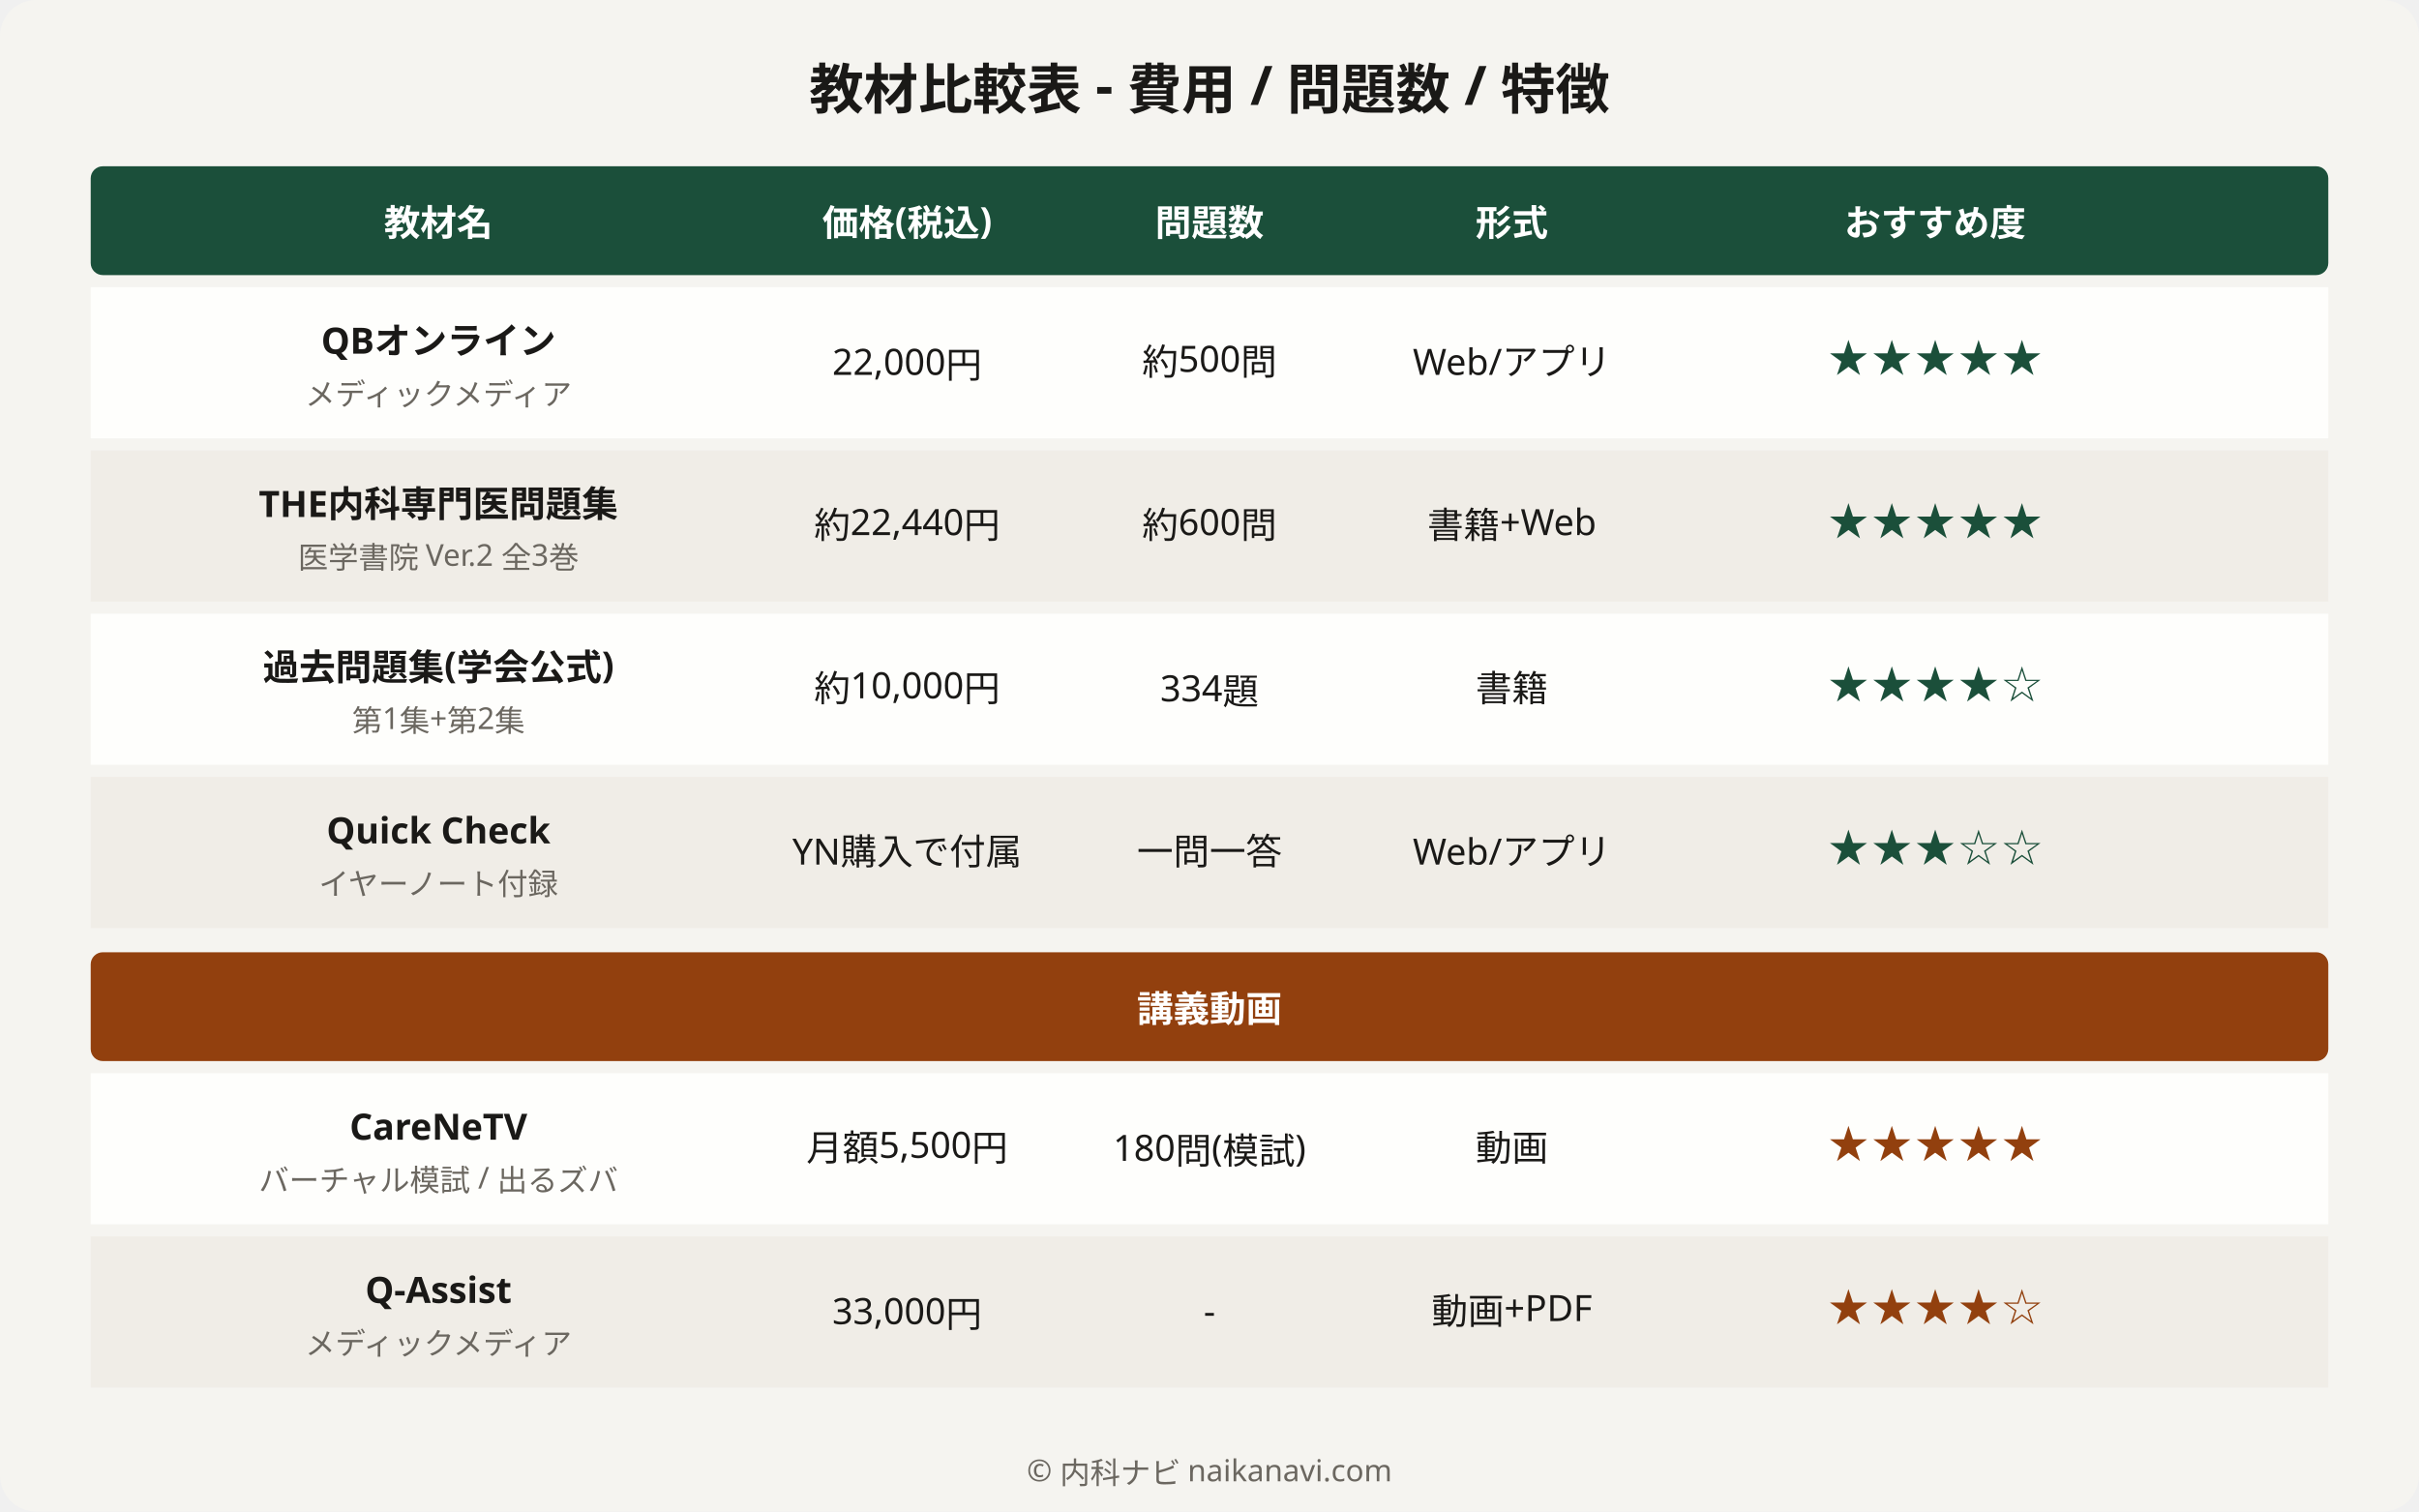
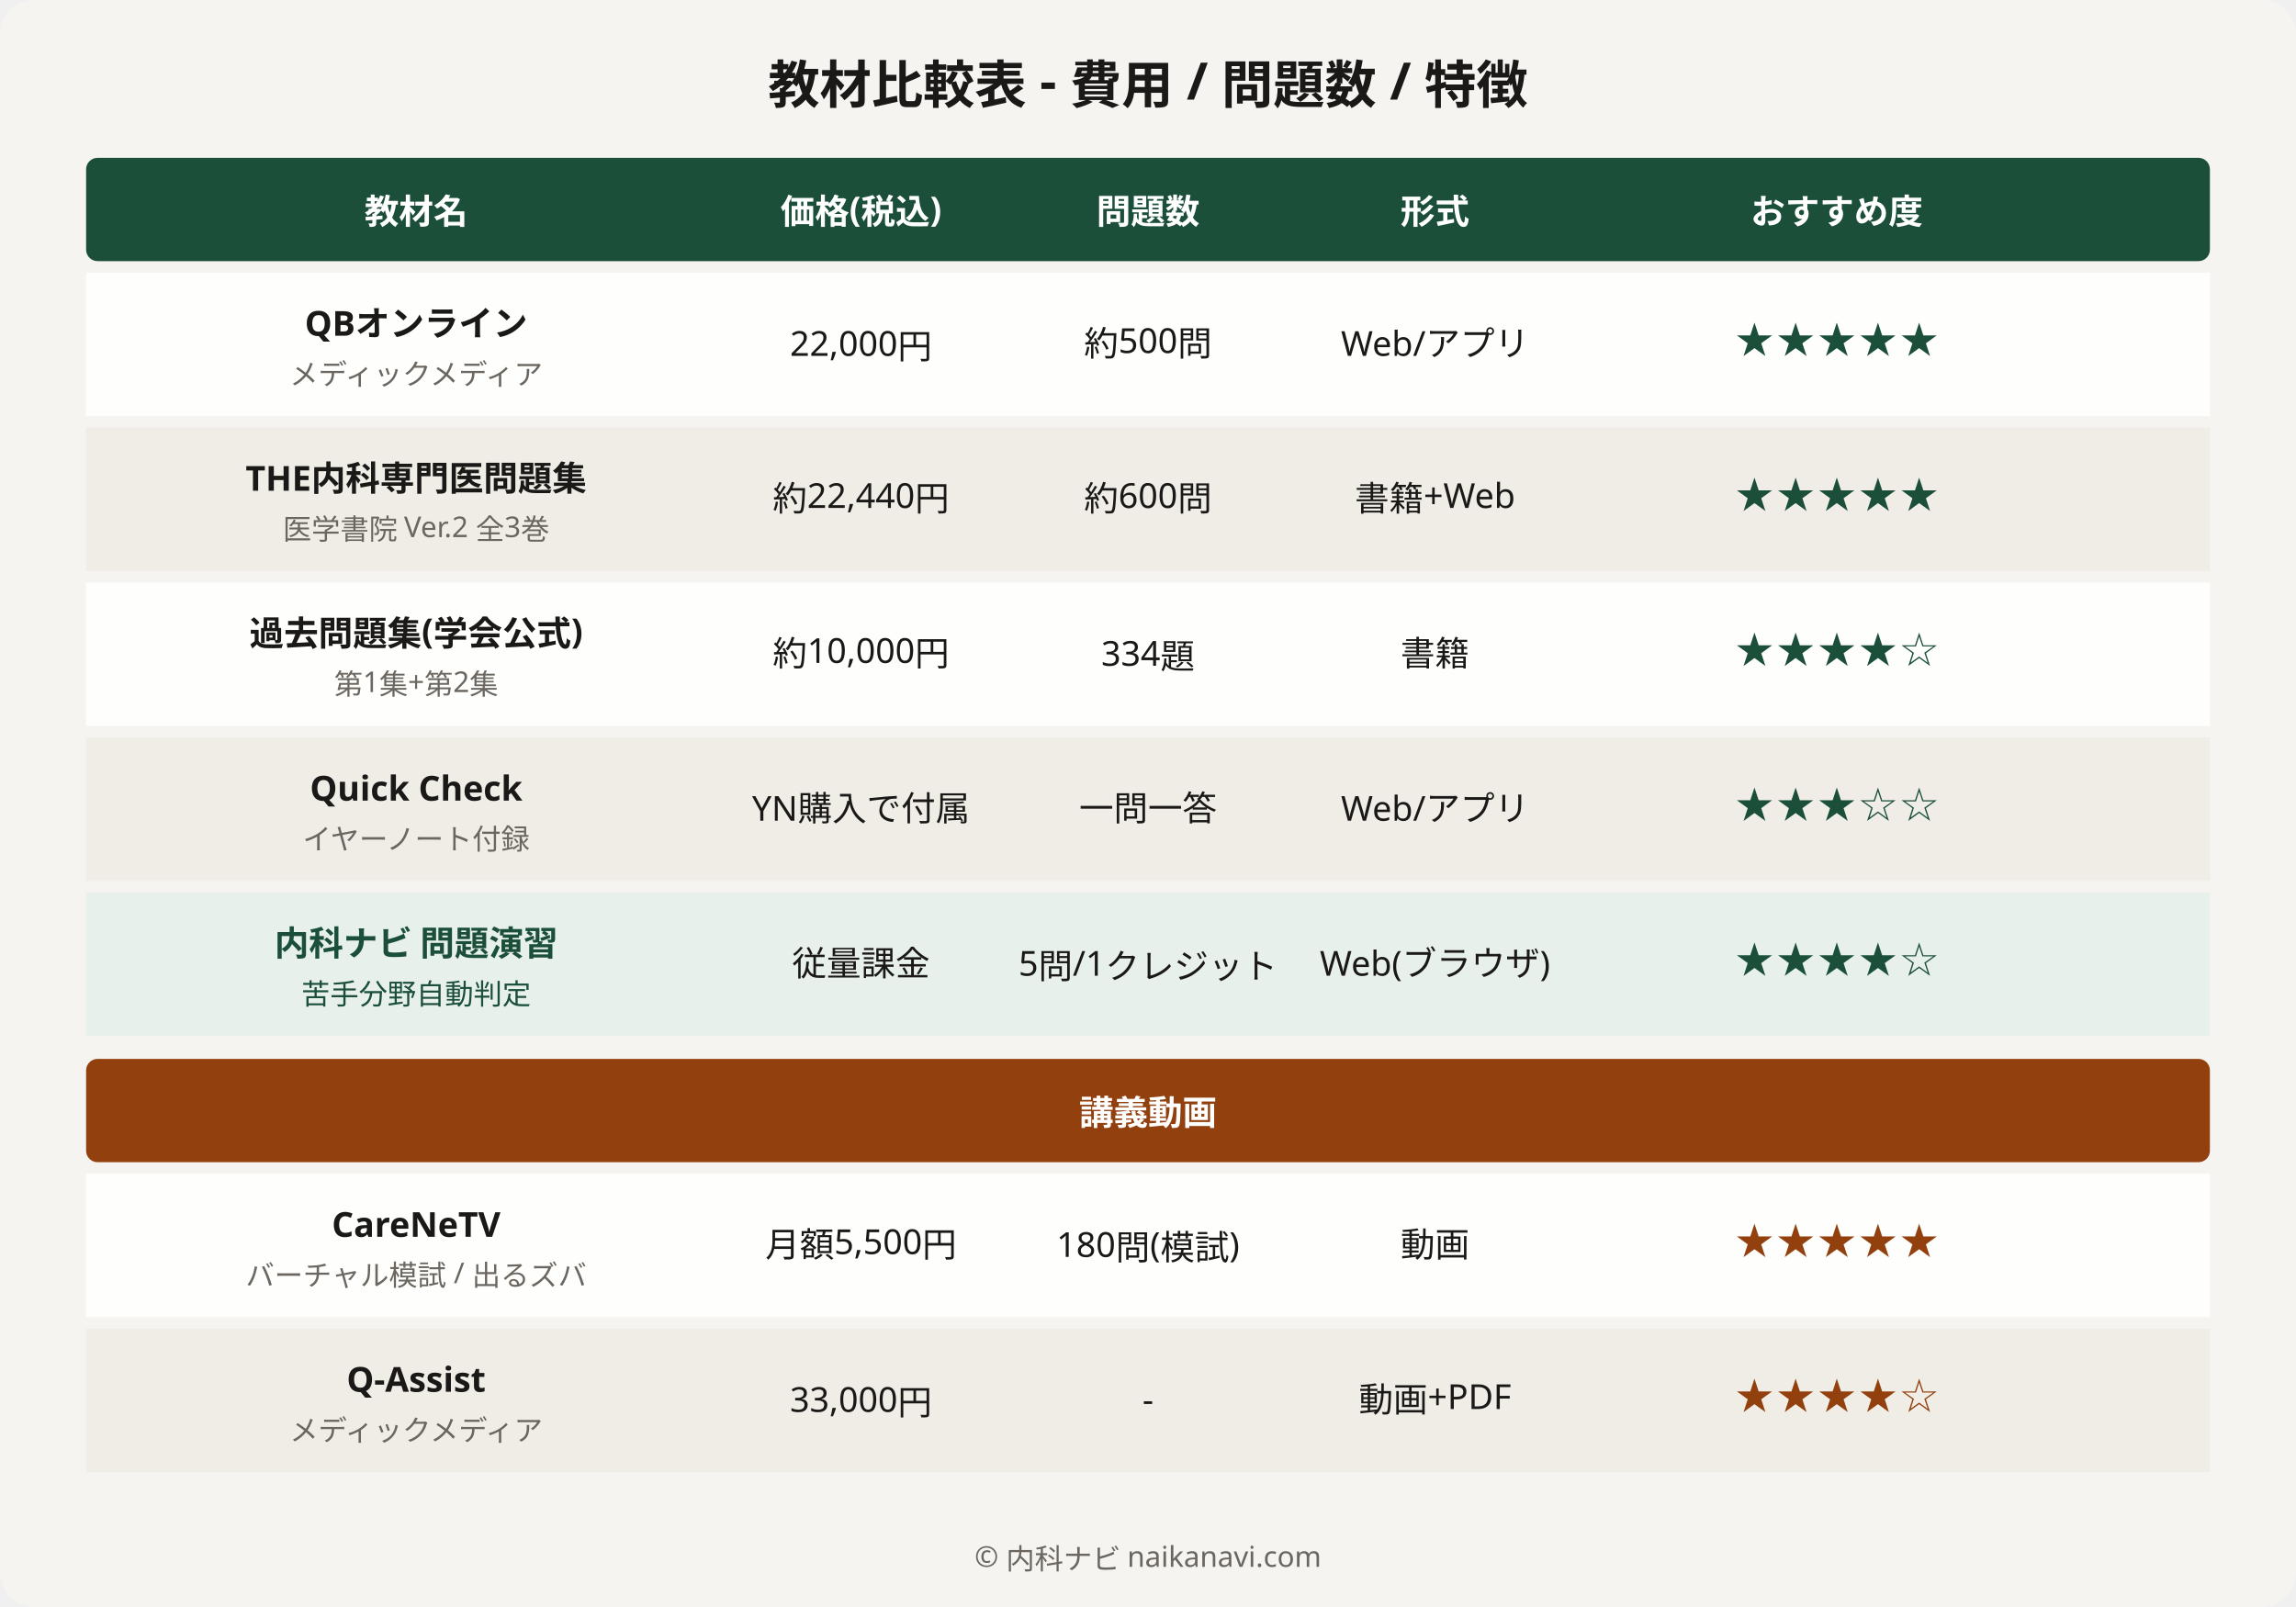
- <svg xmlns="http://www.w3.org/2000/svg" viewBox="0 0 800 500" font-family="'Noto Sans JP', sans-serif">
-   <rect width="800" height="500" fill="#F5F4F0" rx="12" />
+ <svg xmlns="http://www.w3.org/2000/svg" viewBox="0 0 800 560" font-family="'Noto Sans JP', sans-serif">
+   <rect width="800" height="560" fill="#F5F4F0" rx="12" />
  <text x="400" y="36" text-anchor="middle" font-size="18" font-weight="bold" fill="#1A1917">教材比較表 - 費用 / 問題数 / 特徴</text>
  <rect x="30" y="55" width="740" height="36" rx="4" fill="#1B4F3A" />
  <text x="145" y="78" text-anchor="middle" font-size="12" fill="#fff" font-weight="bold">教材名</text>
  <text x="300" y="78" text-anchor="middle" font-size="12" fill="#fff" font-weight="bold">価格(税込)</text>
  <text x="400" y="78" text-anchor="middle" font-size="12" fill="#fff" font-weight="bold">問題数</text>
  <text x="500" y="78" text-anchor="middle" font-size="12" fill="#fff" font-weight="bold">形式</text>
  <text x="640" y="78" text-anchor="middle" font-size="12" fill="#fff" font-weight="bold">おすすめ度</text>
  <rect x="30" y="95" width="740" height="50" rx="0" fill="#FEFEFC" />
  <text x="145" y="117" text-anchor="middle" font-size="12" font-weight="bold" fill="#1A1917">QBオンライン</text>
  <text x="145" y="134" text-anchor="middle" font-size="10" fill="#6B6760">メディックメディア</text>
  <text x="300" y="124" text-anchor="middle" font-size="12" fill="#1A1917">22,000円</text>
  <text x="400" y="124" text-anchor="middle" font-size="12" fill="#1A1917">約500問</text>
  <text x="500" y="124" text-anchor="middle" font-size="12" fill="#1A1917">Web/アプリ</text>
  <text x="640" y="124" text-anchor="middle" font-size="16" fill="#1B4F3A">★★★★★</text>
  <rect x="30" y="149" width="740" height="50" rx="0" fill="#F0EDE7" />
  <text x="145" y="171" text-anchor="middle" font-size="12" font-weight="bold" fill="#1A1917">THE内科専門医問題集</text>
  <text x="145" y="188" text-anchor="middle" font-size="10" fill="#6B6760">医学書院 Ver.2 全3巻</text>
  <text x="300" y="178" text-anchor="middle" font-size="12" fill="#1A1917">約22,440円</text>
  <text x="400" y="178" text-anchor="middle" font-size="12" fill="#1A1917">約600問</text>
  <text x="500" y="178" text-anchor="middle" font-size="12" fill="#1A1917">書籍+Web</text>
  <text x="640" y="178" text-anchor="middle" font-size="16" fill="#1B4F3A">★★★★★</text>
  <rect x="30" y="203" width="740" height="50" rx="0" fill="#FEFEFC" />
  <text x="145" y="225" text-anchor="middle" font-size="12" font-weight="bold" fill="#1A1917">過去問題集(学会公式)</text>
  <text x="145" y="242" text-anchor="middle" font-size="10" fill="#6B6760">第1集+第2集</text>
  <text x="300" y="232" text-anchor="middle" font-size="12" fill="#1A1917">約10,000円</text>
  <text x="400" y="232" text-anchor="middle" font-size="12" fill="#1A1917">334題</text>
  <text x="500" y="232" text-anchor="middle" font-size="12" fill="#1A1917">書籍</text>
  <text x="640" y="232" text-anchor="middle" font-size="16" fill="#1B4F3A">★★★★☆</text>
  <rect x="30" y="257" width="740" height="50" rx="0" fill="#F0EDE7" />
  <text x="145" y="279" text-anchor="middle" font-size="12" font-weight="bold" fill="#1A1917">Quick Check</text>
  <text x="145" y="296" text-anchor="middle" font-size="10" fill="#6B6760">イヤーノート付録</text>
  <text x="300" y="286" text-anchor="middle" font-size="12" fill="#1A1917">YN購入で付属</text>
  <text x="400" y="286" text-anchor="middle" font-size="12" fill="#1A1917">一問一答</text>
  <text x="500" y="286" text-anchor="middle" font-size="12" fill="#1A1917">Web/アプリ</text>
  <text x="640" y="286" text-anchor="middle" font-size="16" fill="#1B4F3A">★★★☆☆</text>
-   <rect x="30" y="315" width="740" height="36" rx="4" fill="#92400E" />
-   <text x="400" y="338" text-anchor="middle" font-size="12" fill="#fff" font-weight="bold">講義動画</text>
-   <rect x="30" y="355" width="740" height="50" rx="0" fill="#FEFEFC" />
-   <text x="145" y="377" text-anchor="middle" font-size="12" font-weight="bold" fill="#1A1917">CareNeTV</text>
-   <text x="145" y="394" text-anchor="middle" font-size="10" fill="#6B6760">バーチャル模試 / 出るズバ</text>
-   <text x="300" y="384" text-anchor="middle" font-size="12" fill="#1A1917">月額5,500円</text>
-   <text x="400" y="384" text-anchor="middle" font-size="12" fill="#1A1917">180問(模試)</text>
-   <text x="500" y="384" text-anchor="middle" font-size="12" fill="#1A1917">動画</text>
-   <text x="640" y="384" text-anchor="middle" font-size="16" fill="#92400E">★★★★★</text>
-   <rect x="30" y="409" width="740" height="50" rx="0" fill="#F0EDE7" />
-   <text x="145" y="431" text-anchor="middle" font-size="12" font-weight="bold" fill="#1A1917">Q-Assist</text>
-   <text x="145" y="448" text-anchor="middle" font-size="10" fill="#6B6760">メディックメディア</text>
-   <text x="300" y="438" text-anchor="middle" font-size="12" fill="#1A1917">33,000円</text>
-   <text x="400" y="438" text-anchor="middle" font-size="12" fill="#1A1917">-</text>
-   <text x="500" y="438" text-anchor="middle" font-size="12" fill="#1A1917">動画+PDF</text>
-   <text x="640" y="438" text-anchor="middle" font-size="16" fill="#92400E">★★★★☆</text>
-   <text x="400" y="490" text-anchor="middle" font-size="10" fill="#6B6760">© 内科ナビ naikanavi.com</text>
+   <rect x="30" y="311" width="740" height="50" rx="0" fill="#E8F0EC" />
+   <text x="145" y="333" text-anchor="middle" font-size="12" font-weight="bold" fill="#1B4F3A">内科ナビ 問題演習</text>
+   <text x="145" y="350" text-anchor="middle" font-size="10" fill="#1B4F3A">苦手分野自動判定</text>
+   <text x="300" y="340" text-anchor="middle" font-size="12" fill="#1A1917">従量課金</text>
+   <text x="400" y="340" text-anchor="middle" font-size="12" fill="#1A1917">5問/1クレジット</text>
+   <text x="500" y="340" text-anchor="middle" font-size="12" fill="#1A1917">Web(ブラウザ)</text>
+   <text x="640" y="340" text-anchor="middle" font-size="16" fill="#1B4F3A">★★★★☆</text>
+   <rect x="30" y="369" width="740" height="36" rx="4" fill="#92400E" />
+   <text x="400" y="392" text-anchor="middle" font-size="12" fill="#fff" font-weight="bold">講義動画</text>
+   <rect x="30" y="409" width="740" height="50" rx="0" fill="#FEFEFC" />
+   <text x="145" y="431" text-anchor="middle" font-size="12" font-weight="bold" fill="#1A1917">CareNeTV</text>
+   <text x="145" y="448" text-anchor="middle" font-size="10" fill="#6B6760">バーチャル模試 / 出るズバ</text>
+   <text x="300" y="438" text-anchor="middle" font-size="12" fill="#1A1917">月額5,500円</text>
+   <text x="400" y="438" text-anchor="middle" font-size="12" fill="#1A1917">180問(模試)</text>
+   <text x="500" y="438" text-anchor="middle" font-size="12" fill="#1A1917">動画</text>
+   <text x="640" y="438" text-anchor="middle" font-size="16" fill="#92400E">★★★★★</text>
+   <rect x="30" y="463" width="740" height="50" rx="0" fill="#F0EDE7" />
+   <text x="145" y="485" text-anchor="middle" font-size="12" font-weight="bold" fill="#1A1917">Q-Assist</text>
+   <text x="145" y="502" text-anchor="middle" font-size="10" fill="#6B6760">メディックメディア</text>
+   <text x="300" y="492" text-anchor="middle" font-size="12" fill="#1A1917">33,000円</text>
+   <text x="400" y="492" text-anchor="middle" font-size="12" fill="#1A1917">-</text>
+   <text x="500" y="492" text-anchor="middle" font-size="12" fill="#1A1917">動画+PDF</text>
+   <text x="640" y="492" text-anchor="middle" font-size="16" fill="#92400E">★★★★☆</text>
+   <text x="400" y="546" text-anchor="middle" font-size="10" fill="#6B6760">© 内科ナビ naikanavi.com</text>
</svg>
